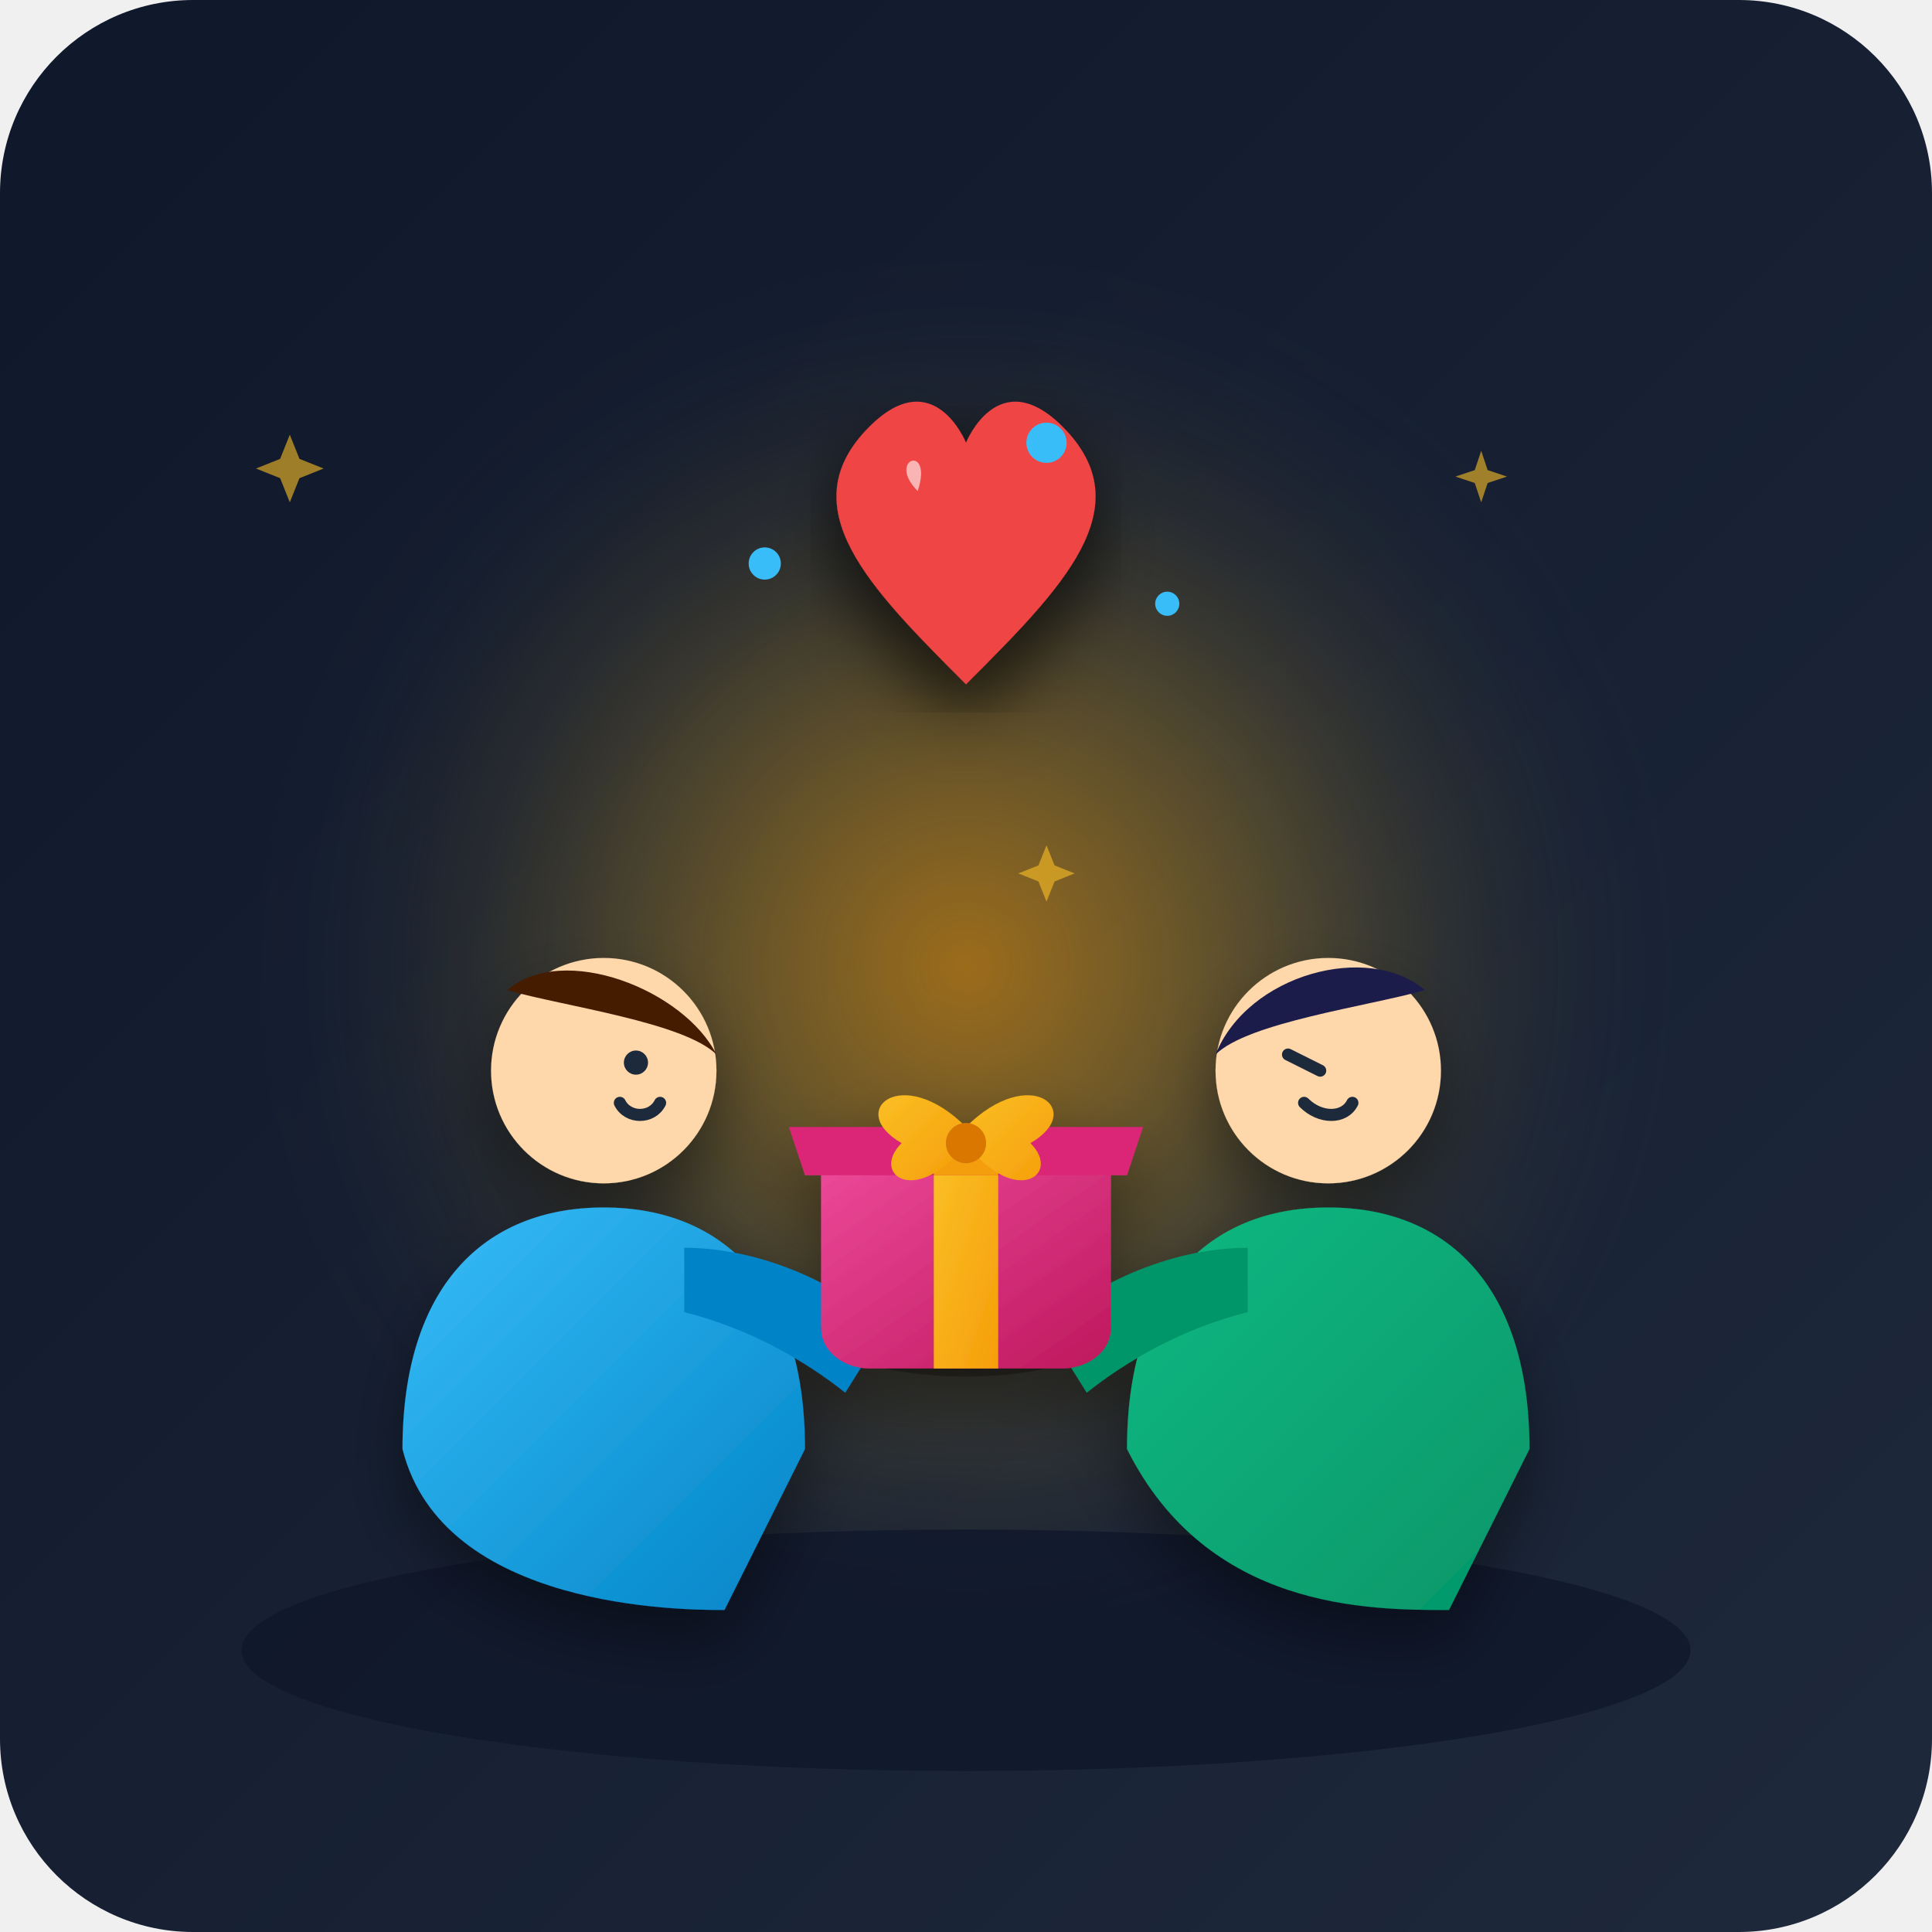
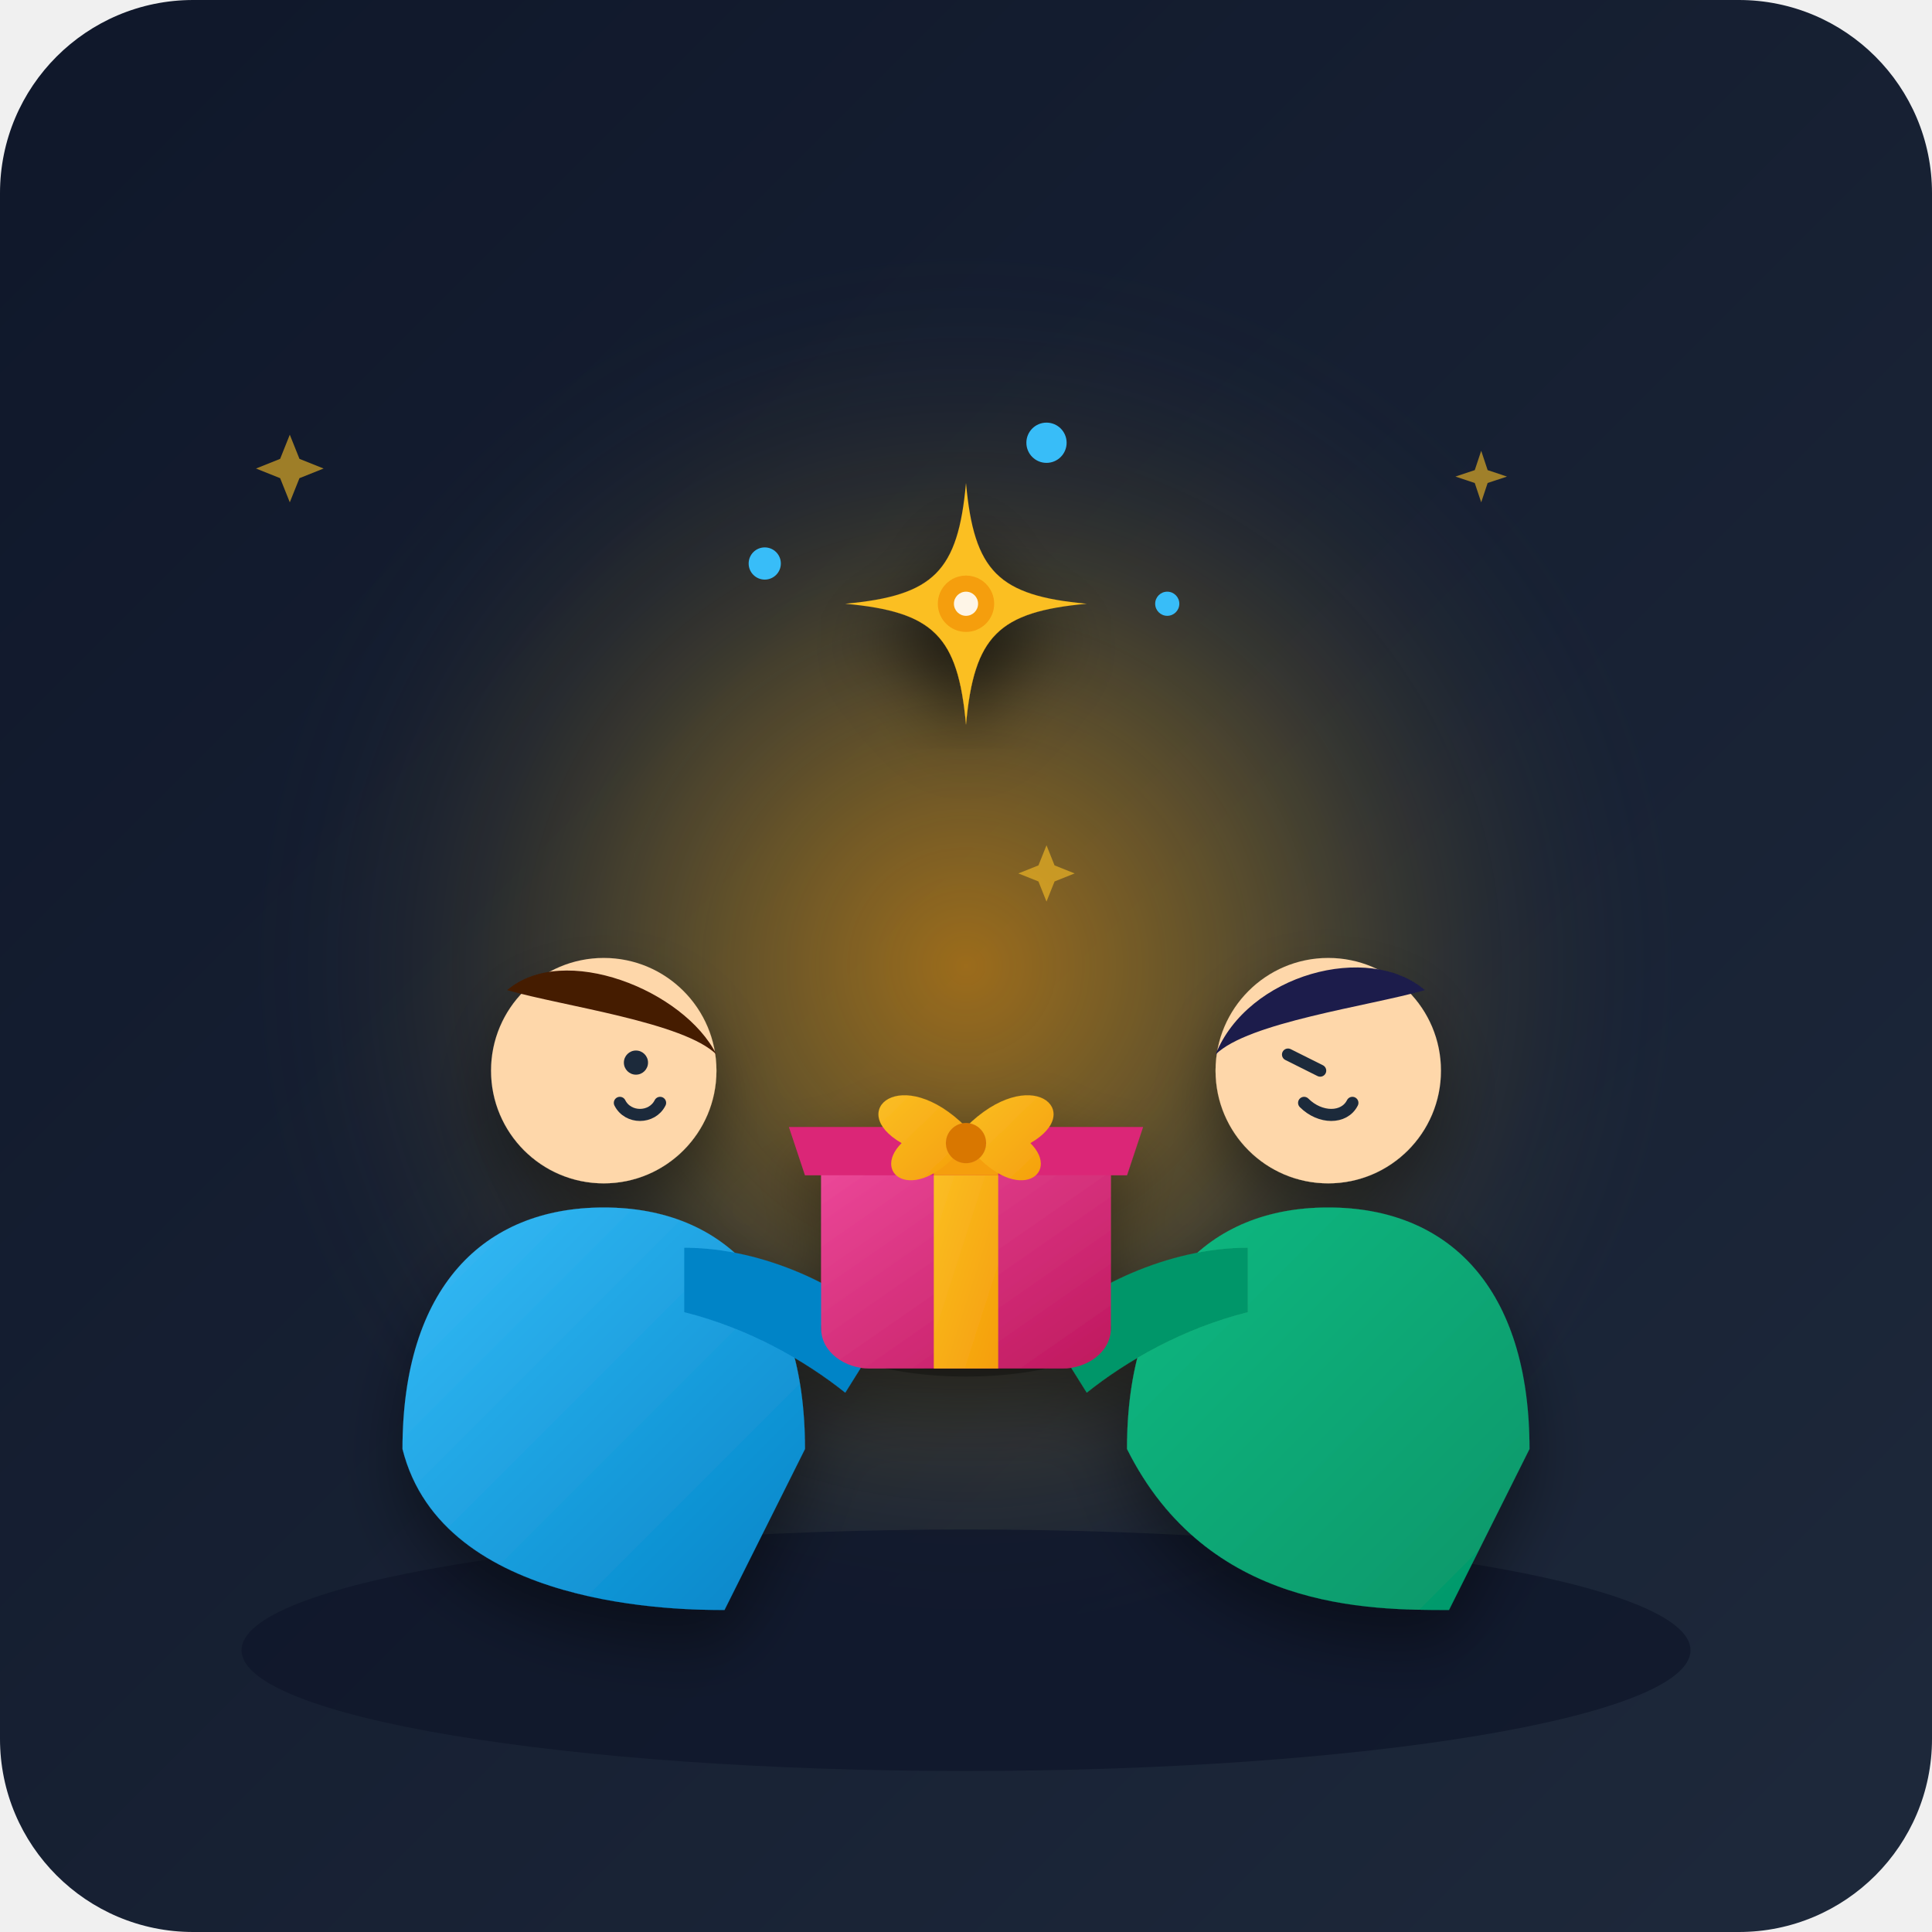
<svg xmlns="http://www.w3.org/2000/svg" width="240" height="240" viewBox="0 0 240 240">
  <defs>
    <linearGradient id="bgGrad" x1="0%" y1="0%" x2="100%" y2="100%">
      <stop offset="0%" stop-color="#0f172a" />
      <stop offset="100%" stop-color="#1e293b" />
    </linearGradient>
    <radialGradient id="heartGlow" cx="50%" cy="50%" r="50%">
      <stop offset="0%" stop-color="#f59e0b" stop-opacity="0.6" />
      <stop offset="50%" stop-color="#fbbf24" stop-opacity="0.2" />
      <stop offset="100%" stop-color="#1e293b" stop-opacity="0" />
    </radialGradient>
    <linearGradient id="boxBody" x1="0%" y1="0%" x2="100%" y2="100%">
      <stop offset="0%" stop-color="#ec4899" />
      <stop offset="100%" stop-color="#be185d" />
    </linearGradient>
    <linearGradient id="ribbon" x1="0%" y1="0%" x2="100%" y2="100%">
      <stop offset="0%" stop-color="#fbbf24" />
      <stop offset="100%" stop-color="#f59e0b" />
    </linearGradient>
    <linearGradient id="personLeft" x1="0%" y1="0%" x2="100%" y2="100%">
      <stop offset="0%" stop-color="#38bdf8" />
      <stop offset="100%" stop-color="#0284c7" />
    </linearGradient>
    <linearGradient id="personRight" x1="0%" y1="0%" x2="100%" y2="100%">
      <stop offset="0%" stop-color="#10b981" />
      <stop offset="100%" stop-color="#059669" />
    </linearGradient>
    <filter id="softShadow" x="-10%" y="-10%" width="120%" height="120%">
      <feDropShadow dx="0" dy="4" stdDeviation="4" flood-color="#000" flood-opacity="0.4" />
    </filter>
  </defs>
  <rect width="240" height="240" rx="24" fill="url(#bgGrad)" />
  <circle cx="120" cy="120" r="90" fill="url(#heartGlow)" />
  <g fill="#fbbf24" opacity="0.6">
    <path d="M40 70 L42 75 L47 77 L42 79 L40 84 L38 79 L33 77 L38 75 Z" transform="scale(0.6) translate(20, 20)" />
    <path d="M190 60 L191 63 L194 64 L191 65 L190 68 L189 65 L186 64 L189 63 Z" transform="scale(0.8) translate(40, 10)" />
    <path d="M180 170 L182 175 L187 177 L182 179 L180 184 L178 179 L173 177 L178 175 Z" transform="scale(0.5) translate(80, 40)" />
  </g>
  <ellipse cx="120" cy="205" rx="90" ry="15" fill="#0f172a" opacity="0.8" />
  <g filter="url(#softShadow)">
    <g transform="translate(65, 135)">
      <path d="M-15 45 C-15 25 -5 15 10 15 C25 15 35 25 35 45 L25 65 C20 65 -10 65 -15 45 Z" fill="url(#personLeft)" />
      <circle cx="10" cy="-2" r="14" fill="#fed7aa" />
      <path d="M-2 -12 C5 -18 20 -12 24 -4 C20 -8 5 -10 -2 -12 Z" fill="#451a03" />
      <path d="M20 20 C30 20 40 25 45 30 L40 38 C35 34 28 30 20 28 Z" fill="#0284c7" />
      <circle cx="14" cy="-3" r="1.5" fill="#1e293b" />
      <path d="M12 2 C13 4 16 4 17 2" stroke="#1e293b" stroke-width="1.5" stroke-linecap="round" fill="none" />
    </g>
    <g transform="translate(175, 135)">
      <path d="M-35 45 C-35 25 -25 15 -10 15 C5 15 15 25 15 45 L5 65 C-5 65 -25 65 -35 45 Z" fill="url(#personRight)" />
      <circle cx="-10" cy="-2" r="14" fill="#fed7aa" />
      <path d="M-24 -4 C-20 -14 -5 -18 2 -12 C-5 -10 -20 -8 -24 -4 Z" fill="#1e1b4b" />
      <path d="M-20 20 C-30 20 -40 25 -45 30 L-40 38 C-35 34 -28 30 -20 28 Z" fill="#059669" />
      <path d="M-15 -4 L-11 -2" stroke="#1e293b" stroke-width="1.5" stroke-linecap="round" />
      <path d="M-13 2 C-11 4 -8 4 -7 2" stroke="#1e293b" stroke-width="1.5" stroke-linecap="round" fill="none" />
    </g>
    <g transform="translate(120, 140)">
      <ellipse cx="0" cy="25" rx="18" ry="6" fill="#000" opacity="0.3" />
      <path d="M-18 5 L-18 25 C-18 28 -15 30 -12 30 L12 30 C15 30 18 28 18 25 L18 5 Z" fill="url(#boxBody)" />
      <rect x="-4" y="5" width="8" height="25" fill="url(#ribbon)" />
      <path d="M-22 0 L22 0 L20 6 L-20 6 Z" fill="#db2777" />
      <rect x="-4" y="0" width="8" height="6" fill="#f59e0b" />
      <path d="M0 0 C-8 -8 -15 -2 -8 2 C-12 6 -6 10 0 2 Z" fill="url(#ribbon)" />
      <path d="M0 0 C8 -8 15 -2 8 2 C12 6 6 10 0 2 Z" fill="url(#ribbon)" />
      <circle cx="0" cy="2" r="2.5" fill="#d97706" />
    </g>
    <g transform="translate(120, 75)" filter="url(#softShadow)">
      <animateTransform attributeName="transform" type="translate" values="120,78; 120,70; 120,78" dur="3s" repeatCount="indefinite" />
-       <path d="M0 10 C-12 -2 -22 -12 -12 -22 C-4 -30 0 -20 0 -20 C0 -20 4 -30 12 -22 C22 -12 12 -2 0 10 Z" fill="#ef4444" />
-       <path d="M-6 -14 C-10 -18 -4 -20 -6 -14 Z" fill="#ffffff" opacity="0.6" />
+       <path d="M0 -15 C1 -4 4 -1 15 0 C4 1 1 4 0 15 C-1 4 -4 1 -15 0 C-4 -1 -1 -4 0 -15 Z" fill="#fbbf24" />
+       <circle cx="0" cy="0" r="3.5" fill="#f59e0b" />
+       <circle cx="0" cy="0" r="1.5" fill="#ffffff" opacity="0.9" />
    </g>
  </g>
  <g fill="#38bdf8">
    <circle cx="95" cy="70" r="2">
      <animate attributeName="opacity" values="0.2;1;0.2" dur="2s" repeatCount="indefinite" />
    </circle>
    <circle cx="145" cy="75" r="1.5">
      <animate attributeName="opacity" values="1;0.2;1" dur="1.5s" repeatCount="indefinite" />
    </circle>
    <circle cx="130" cy="55" r="2.5">
      <animate attributeName="opacity" values="0.3;0.9;0.3" dur="2.5s" repeatCount="indefinite" />
    </circle>
  </g>
</svg>
